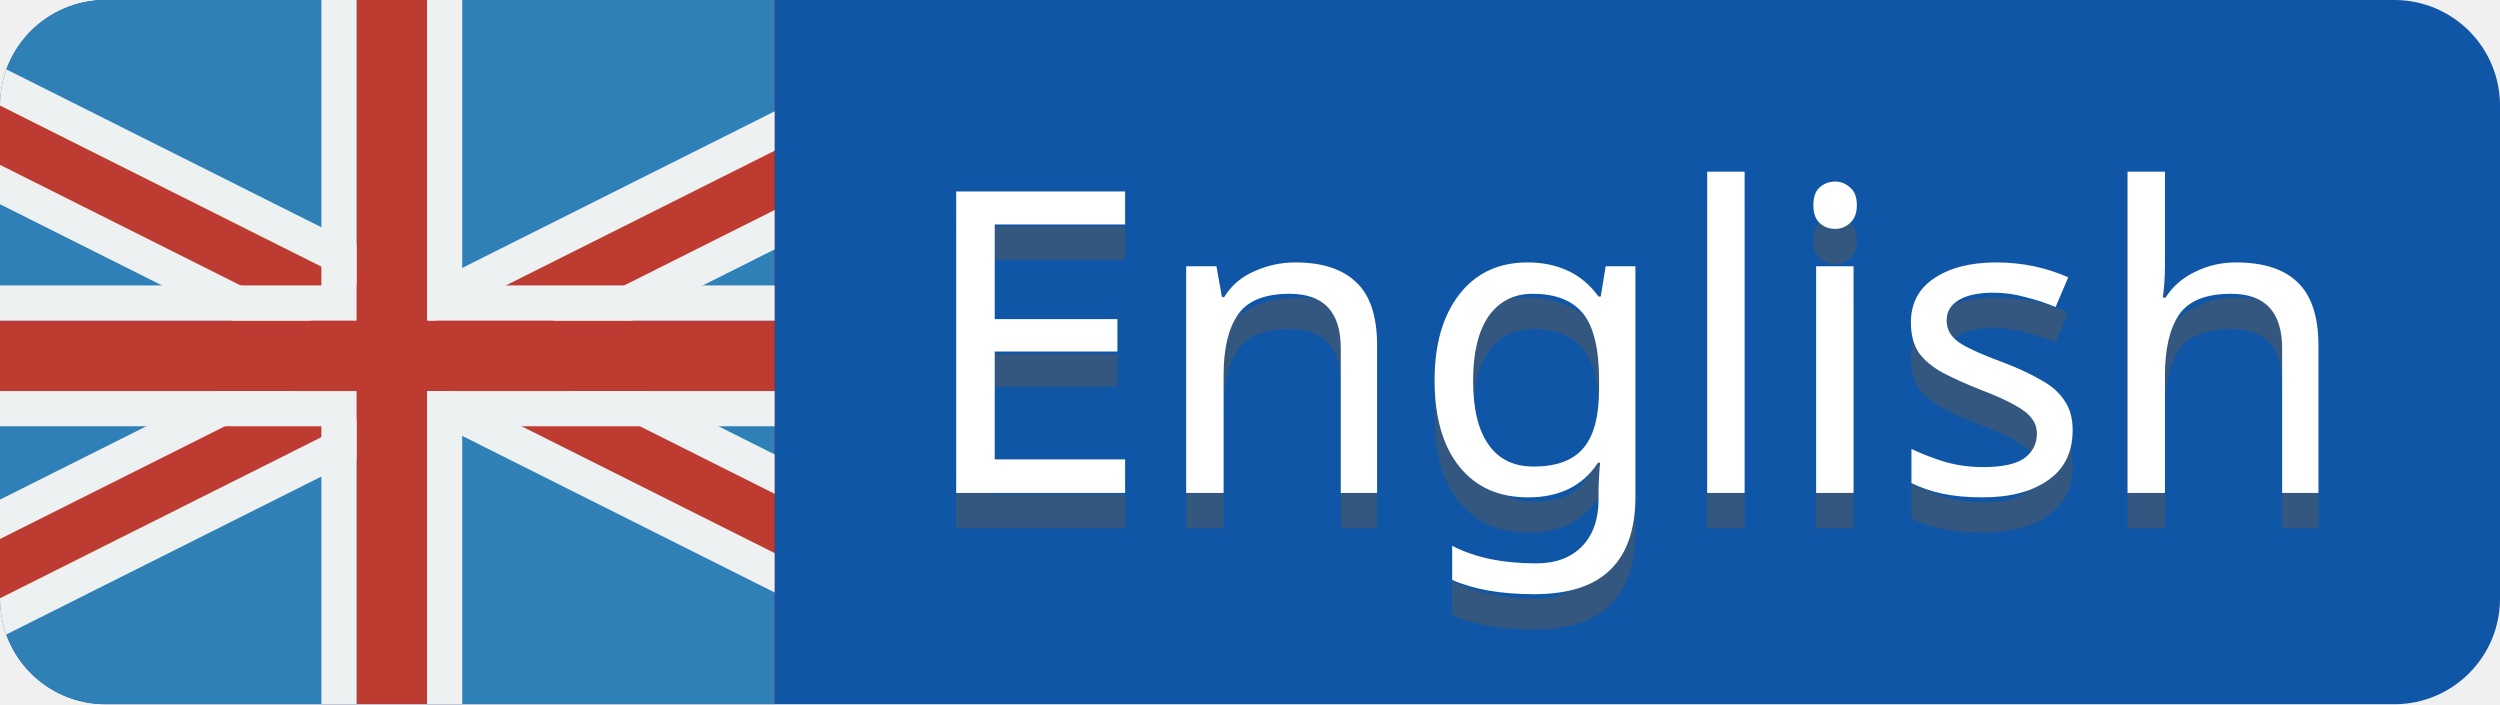
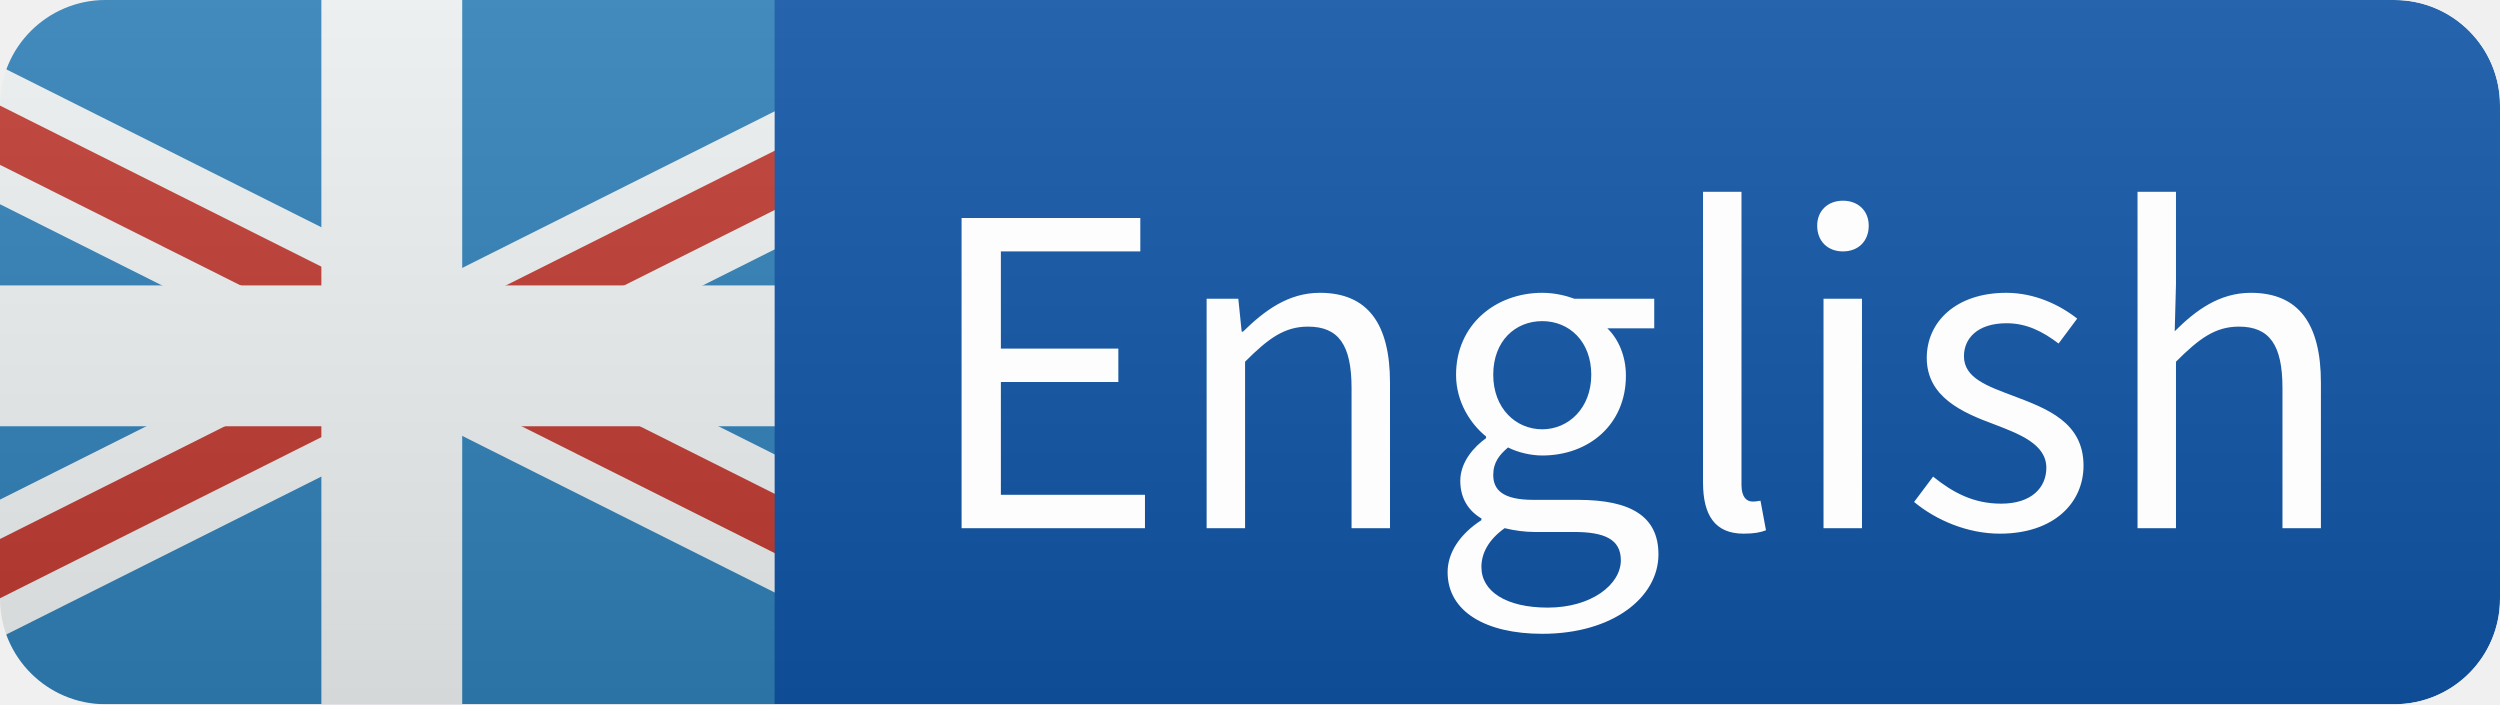
- <svg xmlns="http://www.w3.org/2000/svg" xmlns:xlink="http://www.w3.org/1999/xlink" width="71px" height="20px" viewBox="0 0 71 20" version="1.1">
-   <defs>
-     <rect id="path-1" x="0" y="0" width="71" height="20" rx="3" />
-     <text id="text-3" font-family="AvenirNext-Regular, Avenir Next" font-size="12" font-weight="normal" fill="#FFFFFF">
-       <tspan x="26" y="14">English</tspan>
-     </text>
-     <filter x="-50%" y="-50%" width="200%" height="200%" filterUnits="objectBoundingBox" id="filter-4">
-       <feOffset dx="0" dy="1" in="SourceAlpha" result="shadowOffsetOuter1" />
-       <feColorMatrix values="0 0 0 0 0.347   0 0 0 0 0.347   0 0 0 0 0.347  0 0 0 0.498 0" type="matrix" in="shadowOffsetOuter1" />
-     </filter>
-     <rect id="path-5" x="0" y="0" width="22" height="20" />
-     <rect id="path-7" x="0" y="0" width="39" height="20" rx="5" />
-     <path d="M16.127,9.106 L16.127,0 L18.127,0 L18.127,9.106 L34.235,9.106 L34.235,11.106 L18.127,11.106 L18.127,20 L16.127,20 L16.127,11.106 L1,11.106 L1,9.106 L16.127,9.106 Z" id="path-9" />
-     <mask id="mask-10" maskContentUnits="userSpaceOnUse" maskUnits="objectBoundingBox" x="-1" y="-1" width="35.235" height="22">
-       <rect x="0" y="-1" width="35.235" height="22" fill="white" />
-       <use xlink:href="#path-9" fill="black" />
+ <svg xmlns="http://www.w3.org/2000/svg" width="71" height="20" viewBox="0 0 71 20" fill="none">
+   <mask id="mask0" mask-type="alpha" maskUnits="userSpaceOnUse" x="0" y="0" width="71" height="20">
+     <path d="M68 0H3C1.343 0 0 1.343 0 3V17C0 18.657 1.343 20 3 20H68C69.657 20 71 18.657 71 17V3C71 1.343 69.657 0 68 0Z" fill="white" />
+   </mask>
+   <g mask="url(#mask0)">
+     <path d="M68 0H3C1.343 0 0 1.343 0 3V17C0 18.657 1.343 20 3 20H68C69.657 20 71 18.657 71 17V3C71 1.343 69.657 0 68 0Z" fill="#1056A7" />
+     <mask id="mask1" mask-type="alpha" maskUnits="userSpaceOnUse" x="0" y="0" width="22" height="20">
+       <path d="M22 0H0V20H22V0Z" fill="white" />
    </mask>
-   </defs>
-   <g id="Page-1" stroke="none" stroke-width="1" fill="none" fill-rule="evenodd">
-     <g id="lang">
-       <g id="english">
-         <mask id="mask-2" fill="white">
-           <use xlink:href="#path-1" />
-         </mask>
-         <use id="Mask" fill="#1056A7" xlink:href="#path-1" />
-         <g id="English" mask="url(#mask-2)" fill-opacity="1" fill="#FFFFFF">
-           <use filter="url(#filter-4)" xlink:href="#text-3" />
-           <use xlink:href="#text-3" />
-         </g>
-         <g id="UK" mask="url(#mask-2)">
-           <mask id="mask-6" fill="white">
-             <use xlink:href="#path-5" />
-           </mask>
-           <use id="Mask" fill="#CB0000" xlink:href="#path-5" />
-           <g mask="url(#mask-6)">
-             <g transform="translate(-6, 0)">
-               <mask id="mask-8" fill="white">
-                 <use xlink:href="#path-7" />
-               </mask>
-               <use id="Rectangle-1" stroke="none" fill="#2F80B7" fill-rule="evenodd" xlink:href="#path-7" />
-               <path d="M18.279,8.593 L34.309,0.559 L35.425,0 L36.536,2.245 L35.421,2.804 L21.075,9.994 L35.443,17.196 L36.559,17.755 L35.447,20 L34.332,19.441 L18.279,11.395 L2.227,19.441 L1.111,20 L0,17.755 L1.116,17.196 L15.484,9.994 L1.138,2.804 L0.023,2.245 L1.134,0 L2.249,0.559 L18.279,8.593 Z" id="Line" stroke="#EDF1F2" stroke-width="1" fill="#BE3B31" fill-rule="evenodd" mask="url(#mask-8)" />
-               <g id="Rectangle-34" stroke="none" fill="none" mask="url(#mask-8)">
-                 <use fill="#BE3B31" fill-rule="evenodd" xlink:href="#path-9" />
-                 <use stroke="#EDF1F2" mask="url(#mask-10)" stroke-width="2" xlink:href="#path-9" />
-               </g>
-             </g>
-           </g>
-         </g>
+     <g mask="url(#mask1)">
+       <path d="M22 0H0V20H22V0Z" fill="#CB0000" />
+       <mask id="mask2" mask-type="alpha" maskUnits="userSpaceOnUse" x="-6" y="0" width="39" height="20">
+         <path d="M28 0H-1C-3.761 0 -6 2.239 -6 5V15C-6 17.761 -3.761 20 -1 20H28C30.761 20 33 17.761 33 15V5C33 2.239 30.761 0 28 0Z" fill="white" />
+       </mask>
+       <g mask="url(#mask2)">
+         <path d="M28 0H-1C-3.761 0 -6 2.239 -6 5V15C-6 17.761 -3.761 20 -1 20H28C30.761 20 33 17.761 33 15V5C33 2.239 30.761 0 28 0Z" fill="#2F80B7" />
+         <path fill-rule="evenodd" clip-rule="evenodd" d="M12.279 8.593L28.309 0.559L29.425 0L30.536 2.245L29.421 2.804L15.075 9.994L29.443 17.196L30.559 17.755L29.448 20L28.332 19.441L12.279 11.395L-3.773 19.441L-4.889 20L-6 17.755L-4.884 17.196L9.484 9.994L-4.862 2.804L-5.978 2.245L-4.866 0L-3.751 0.559L12.279 8.593Z" fill="#BE3B31" stroke="#EDF1F2" />
+         <path d="M10.127 9.106V0H12.127V9.106H28.235V11.106H12.127V20H10.127V11.106H-5V9.106H10.127Z" fill="#BE3B31" />
+         <path d="M10.127 9.106V0H12.127V9.106H28.235V11.106H12.127V20H10.127V11.106H-5V9.106H10.127Z" stroke="#EDF1F2" stroke-width="2" />
      </g>
    </g>
  </g>
+   <rect width="71" height="20" rx="3" fill="url(#paint0_linear)" />
+   <path d="M27.309 15H32.517V14.052H28.425V10.848H31.761V9.9H28.425V7.14H32.385V6.192H27.309V15ZM34.268 15H35.36V10.272C36.02 9.612 36.476 9.276 37.148 9.276C38.012 9.276 38.384 9.792 38.384 11.016V15H39.476V10.872C39.476 9.204 38.852 8.316 37.484 8.316C36.596 8.316 35.924 8.808 35.3 9.42H35.264L35.168 8.484H34.268V15ZM43.8 18C45.816 18 47.1 16.956 47.1 15.744C47.1 14.676 46.332 14.196 44.82 14.196H43.548C42.672 14.196 42.408 13.908 42.408 13.488C42.408 13.128 42.588 12.912 42.828 12.708C43.116 12.852 43.476 12.936 43.8 12.936C45.12 12.936 46.176 12.06 46.176 10.668C46.176 10.104 45.96 9.624 45.648 9.324H46.98V8.484H44.712C44.484 8.4 44.16 8.316 43.8 8.316C42.48 8.316 41.352 9.216 41.352 10.644C41.352 11.424 41.772 12.048 42.204 12.396V12.444C41.868 12.684 41.472 13.116 41.472 13.656C41.472 14.172 41.724 14.52 42.072 14.724V14.772C41.46 15.168 41.112 15.696 41.112 16.248C41.112 17.376 42.204 18 43.8 18ZM43.8 12.192C43.044 12.192 42.408 11.592 42.408 10.644C42.408 9.684 43.032 9.12 43.8 9.12C44.568 9.12 45.192 9.696 45.192 10.644C45.192 11.592 44.544 12.192 43.8 12.192ZM43.956 17.256C42.78 17.256 42.072 16.8 42.072 16.104C42.072 15.72 42.264 15.336 42.732 15C43.02 15.072 43.332 15.108 43.572 15.108H44.7C45.564 15.108 46.032 15.312 46.032 15.912C46.032 16.596 45.204 17.256 43.956 17.256ZM49.518 15.156C49.818 15.156 49.998 15.12 50.154 15.06L49.998 14.22C49.878 14.244 49.83 14.244 49.77 14.244C49.602 14.244 49.458 14.112 49.458 13.776V5.448H48.366V13.704C48.366 14.628 48.702 15.156 49.518 15.156ZM51.788 15H52.88V8.484H51.788V15ZM52.34 7.14C52.772 7.14 53.072 6.852 53.072 6.408C53.072 5.988 52.772 5.7 52.34 5.7C51.908 5.7 51.608 5.988 51.608 6.408C51.608 6.852 51.908 7.14 52.34 7.14ZM56.796 15.156C58.332 15.156 59.172 14.28 59.172 13.224C59.172 11.988 58.128 11.604 57.18 11.244C56.448 10.968 55.776 10.74 55.776 10.116C55.776 9.612 56.16 9.18 56.988 9.18C57.564 9.18 58.02 9.42 58.464 9.756L58.992 9.048C58.488 8.652 57.78 8.316 56.976 8.316C55.56 8.316 54.72 9.132 54.72 10.164C54.72 11.268 55.716 11.712 56.628 12.048C57.348 12.324 58.116 12.612 58.116 13.284C58.116 13.848 57.696 14.304 56.832 14.304C56.052 14.304 55.464 13.992 54.9 13.536L54.36 14.256C54.984 14.772 55.872 15.156 56.796 15.156ZM60.706 15H61.798V10.272C62.458 9.612 62.914 9.276 63.586 9.276C64.45 9.276 64.822 9.792 64.822 11.016V15H65.914V10.872C65.914 9.204 65.29 8.316 63.922 8.316C63.034 8.316 62.362 8.808 61.762 9.408L61.798 8.064V5.448H60.706V15Z" fill="#FDFDFD" />
+   <defs>
+     <linearGradient id="paint0_linear" x1="33.133" y1="-1.92324e-06" x2="33.133" y2="20" gradientUnits="userSpaceOnUse">
+       <stop stop-color="#EEEEEE" stop-opacity="0.1" />
+       <stop offset="1" stop-opacity="0.1" />
+     </linearGradient>
+   </defs>
</svg>
